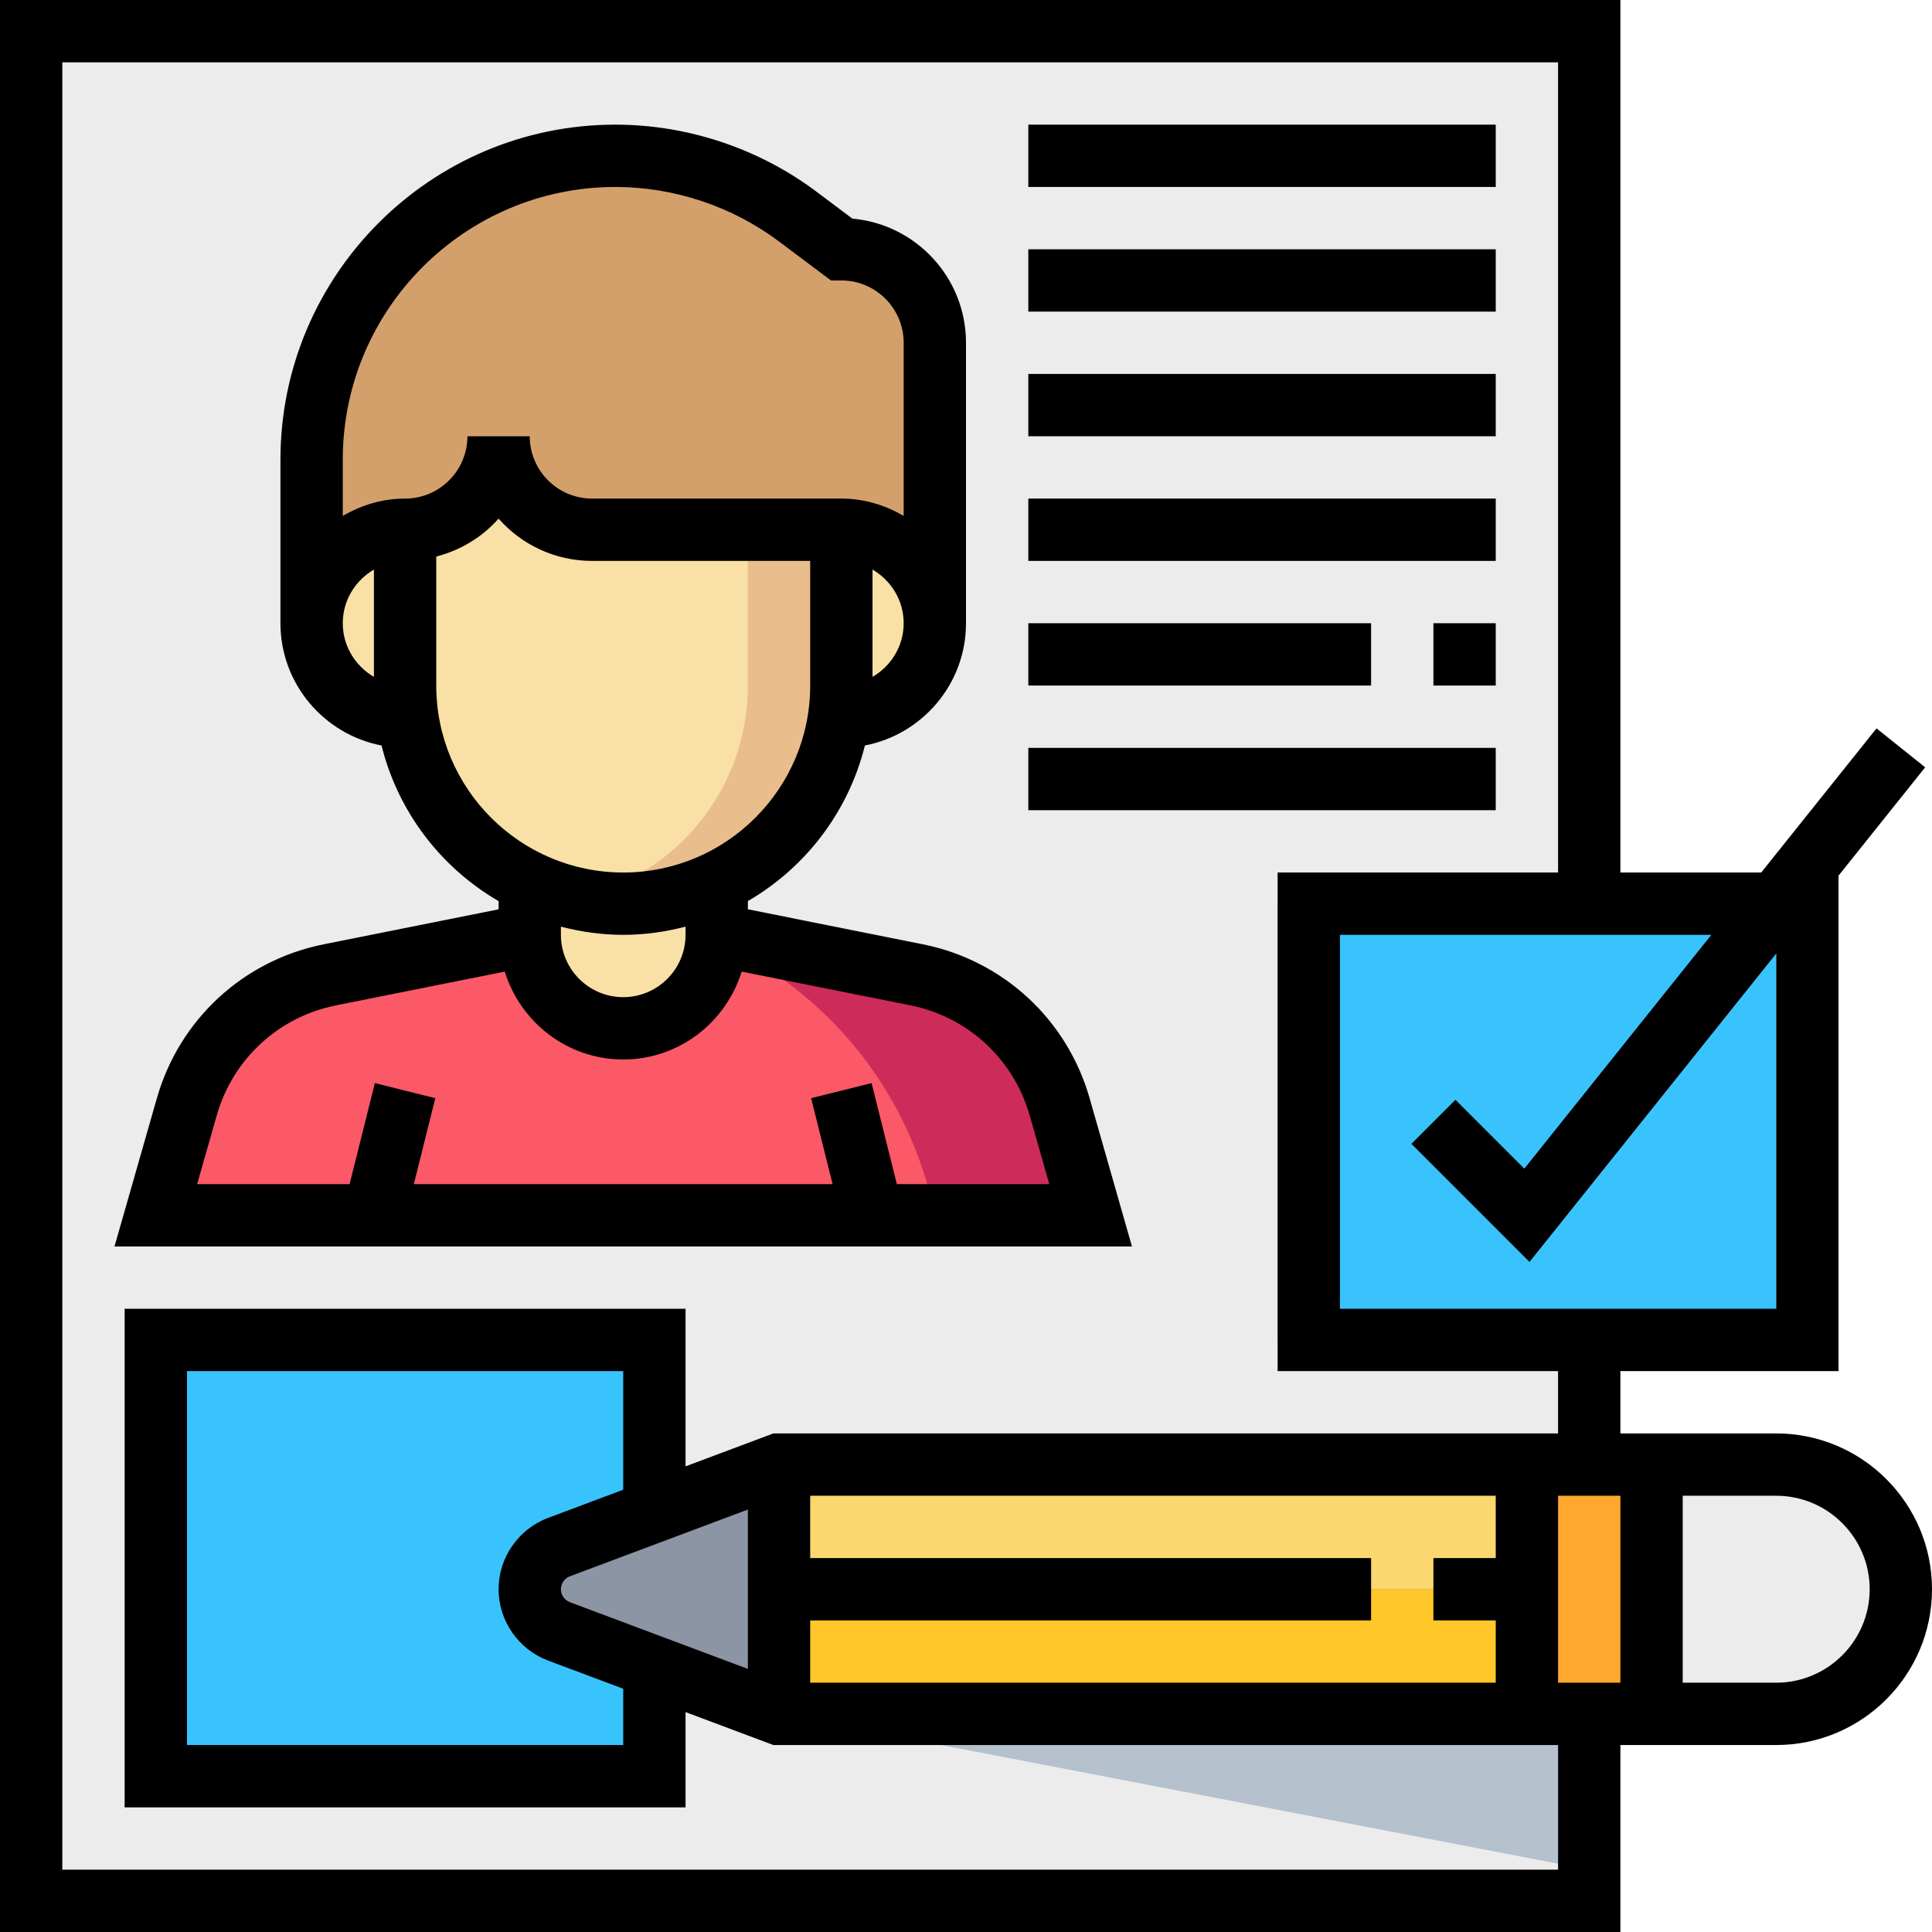
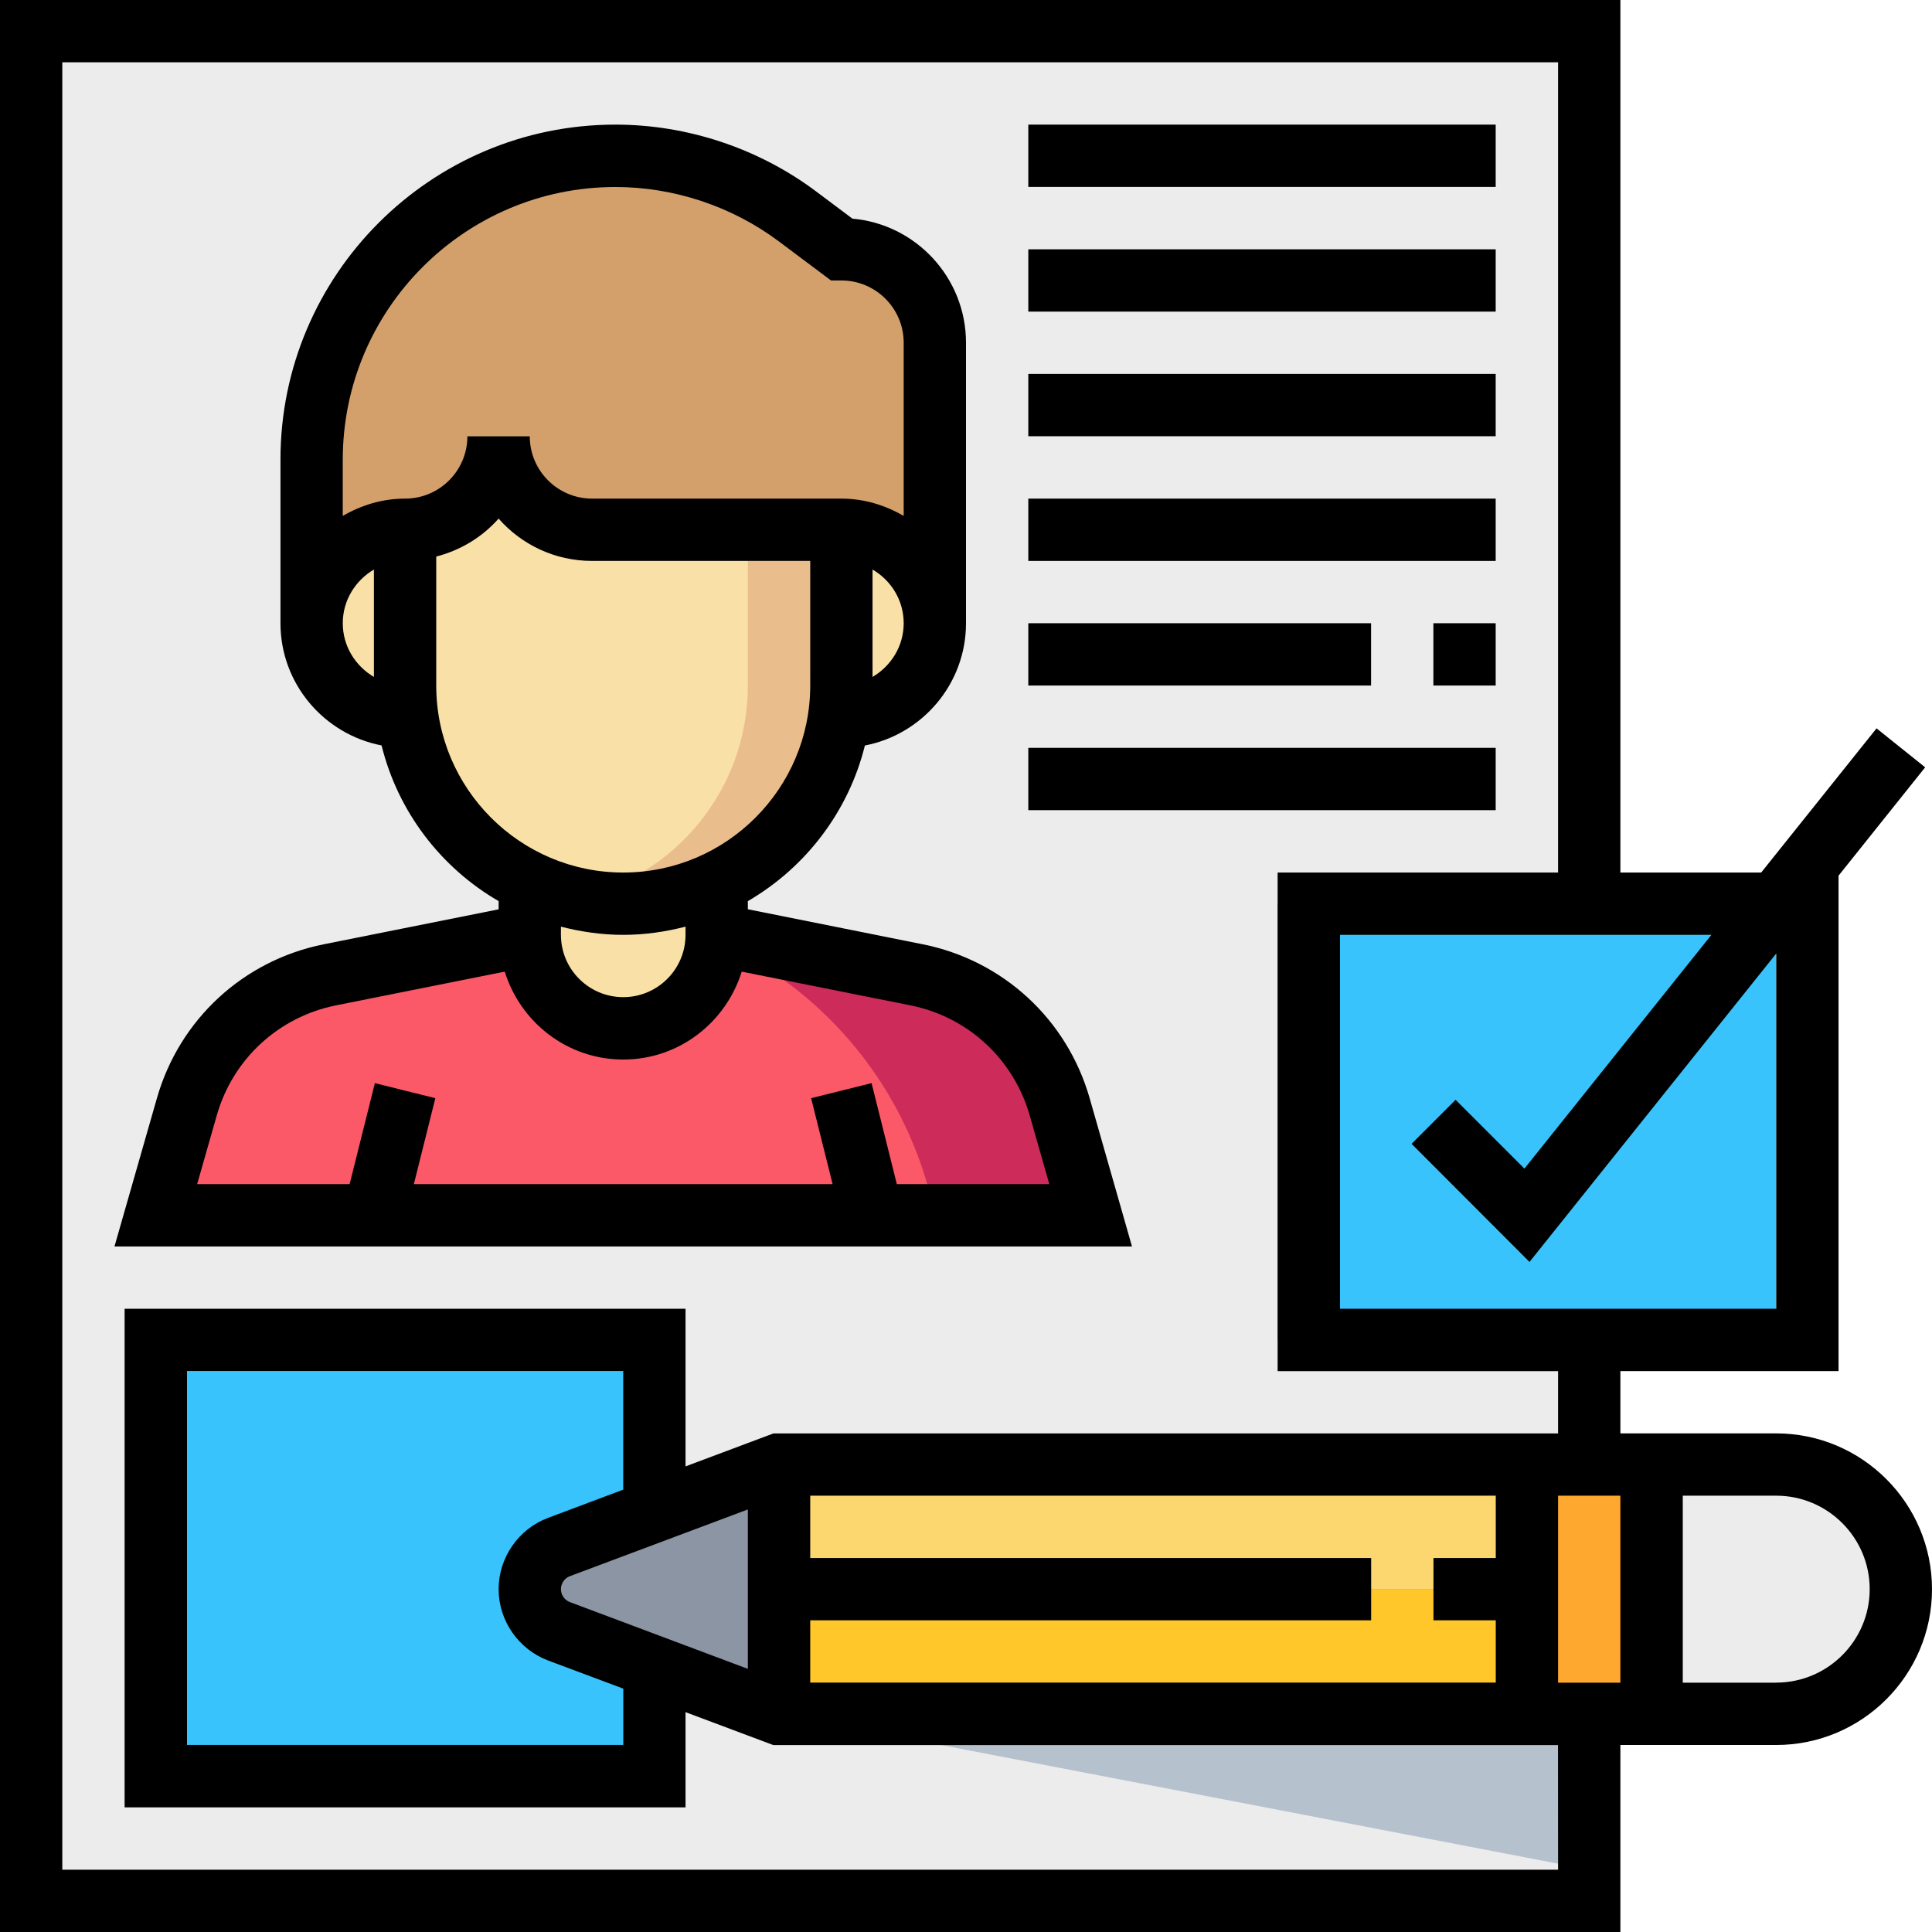
- <svg xmlns="http://www.w3.org/2000/svg" version="1.1" id="Capa_1" x="0px" y="0px" viewBox="0 0 496 496" style="enable-background:new 0 0 496 496;" xml:space="preserve">
-   <polygon style="fill:#ECECEC;" points="8,8 8,488 408,488 408,440 408,232 408,8 " />
-   <polygon style="fill:#39C3FC;" points="168,384 168,344 40,344 40,456 168,456 168,432 " />
-   <path style="fill:#8C95A4;" d="M200,376h224v64H200l-56.512-21.192C138.984,417.12,136,412.816,136,408l0,0  c0-4.816,2.984-9.12,7.488-10.808L200,376z" />
-   <rect x="328" y="232" style="fill:#39C3FC;" width="128" height="112" />
-   <path style="fill:#D3A06C;" d="M80,160v-42c0-43.08,34.92-78,78-78l0,0c16.88,0,33.296,5.472,46.8,15.6L216,64l0,0  c13.256,0,24,10.744,24,24v72H80z" />
-   <path style="fill:#FB5968;" d="M269.36,274.76c-3.288-11.52-12.744-20.24-24.496-22.584L184,240h-48l-60.864,12.176  c-11.752,2.352-21.2,11.064-24.496,22.584L40,312h240L269.36,274.76z" />
-   <path style="fill:#CD2C5A;" d="M244.864,252.176L184,240l14.056,9.376C219.792,263.864,234.88,286.392,240,312l0,0h40l-10.64-37.24  C266.072,263.24,256.616,254.52,244.864,252.176z" />
-   <g>
-     <path style="fill:#F9E0A6;" d="M136,216v28.8c0,10.6,10.744,19.2,24,19.2s24-8.6,24-19.2V216H136z" />
-     <path style="fill:#F9E0A6;" d="M208,136h8c13.256,0,24,10.744,24,24l0,0c0,13.256-10.744,24-24,24h-8V136z" />
-     <path style="fill:#F9E0A6;" d="M112,136h-8c-13.256,0-24,10.744-24,24l0,0c0,13.256,10.744,24,24,24h8V136z" />
-     <path style="fill:#F9E0A6;" d="M104,136v40c0,30.928,25.072,56,56,56l0,0c30.928,0,56-25.072,56-56v-40h-64   c-13.256,0-24-10.744-24-24l0,0l0,0C128,125.256,117.256,136,104,136L104,136z" />
+ <svg xmlns="http://www.w3.org/2000/svg" height="24" width="24" xml:space="preserve" viewBox="0 0 24 24" y="0px" x="0px" id="Capa_1" version="1.1">
+   <defs id="defs89" />
+   <polygon transform="scale(0.0483871)" id="polygon2" points="408,232 408,8 8,8 8,488 408,488 408,440 " style="fill:#ececec" />
+   <polygon transform="scale(0.0483871)" id="polygon4" points="168,456 168,432 168,384 168,344 40,344 40,456 " style="fill:#39c3fc" />
+   <path id="path6" d="M 9.677,18.194 H 20.516 v 3.097 H 9.677 L 6.943,20.265 C 6.725,20.183 6.581,19.975 6.581,19.742 v 0 c 0,-0.233 0.144,-0.441 0.362,-0.523 z" style="fill:#8c95a4;stroke-width:0.048" />
+   <rect id="rect8" height="5.419" width="6.194" style="fill:#39c3fc;stroke-width:0.048" y="11.226" x="15.871" />
+   <path id="path10" d="M 3.871,7.742 V 5.71 c 0,-2.085 1.69,-3.774 3.774,-3.774 v 0 c 0.817,0 1.611,0.265 2.265,0.755 l 0.542,0.406 v 0 c 0.641,0 1.161,0.52 1.161,1.161 v 3.484 z" style="fill:#d3a06c;stroke-width:0.048" />
+   <path id="path12" d="m 13.034,13.295 c -0.159,-0.557 -0.617,-0.979 -1.185,-1.093 L 8.903,11.613 H 6.581 L 3.636,12.202 C 3.067,12.316 2.61,12.737 2.45,13.295 L 1.935,15.097 H 13.548 Z" style="fill:#fb5968;stroke-width:0.048" />
+   <path id="path14" d="m 11.848,12.202 -2.945,-0.589 0.68,0.454 c 1.052,0.701 1.782,1.791 2.03,3.03 v 0 h 1.935 l -0.515,-1.802 c -0.159,-0.557 -0.617,-0.979 -1.185,-1.093 z" style="fill:#cd2c5a;stroke-width:0.048" />
+   <g transform="scale(0.0483871)" id="g24">
+     <path id="path16" d="m 136,216 v 28.8 c 0,10.6 10.744,19.2 24,19.2 13.256,0 24,-8.6 24,-19.2 V 216 Z" style="fill:#f9e0a6" />
+     <path id="path18" d="m 208,136 h 8 c 13.256,0 24,10.744 24,24 v 0 c 0,13.256 -10.744,24 -24,24 h -8 z" style="fill:#f9e0a6" />
+     <path id="path20" d="m 112,136 h -8 c -13.256,0 -24,10.744 -24,24 v 0 c 0,13.256 10.744,24 24,24 h 8 z" style="fill:#f9e0a6" />
+     <path id="path22" d="m 104,136 v 40 c 0,30.928 25.072,56 56,56 v 0 c 30.928,0 56,-25.072 56,-56 v -40 h -64 c -13.256,0 -24,-10.744 -24,-24 v 0 0 c 0,13.256 -10.744,24 -24,24 z" style="fill:#f9e0a6" />
  </g>
-   <path style="fill:#EABD8C;" d="M192,136v40c0,26.808-18.848,49.184-44,54.68c3.872,0.848,7.88,1.32,12,1.32  c30.928,0,56-25.072,56-56v-40H192z" />
-   <rect x="392" y="376" style="fill:#FEA82F;" width="32" height="64" />
-   <rect x="200" y="376" style="fill:#FCD770;" width="192" height="32" />
-   <rect x="200" y="408" style="fill:#FFC729;" width="192" height="32" />
-   <path style="fill:#ECECEC;" d="M456,440h-32v-64h32c17.672,0,32,14.328,32,32l0,0C488,425.672,473.672,440,456,440z" />
-   <polygon style="fill:#B6C1CE;" points="200,440 408,480 408,440 " />
-   <path d="M456,368h-40v-16h56V224.808l22.248-27.816L481.752,187l-29.6,37H416V0H0v496h416v-48h40c22.056,0,40-17.944,40-40  S478.056,368,456,368z M160,382.456l-19.328,7.248C133.096,392.552,128,399.904,128,408s5.096,15.448,12.68,18.304l19.32,7.24V448  H48v-96h112V382.456z M146.312,411.328c-1.384-0.52-2.312-1.856-2.312-3.328s0.928-2.808,2.304-3.32L192,387.544v40.912  L146.312,411.328z M208,416h144v-16H208v-16h176v16h-16v16h16v16H208V416z M400,384h16v48h-16V384z M392.664,323.976L456,244.808  V336H344v-96h95.352l-48.016,60.024l-17.68-17.68l-11.312,11.312L392.664,323.976z M400,480H16V16h384v208h-72v128h72v16H198.552  L176,376.456V336H32v128h144v-24.456L198.552,448H400V480z M456,432h-24v-48h24c13.232,0,24,10.768,24,24S469.232,432,456,432z" />
-   <path d="M279.736,281.944c-5.792-20.256-22.208-35.4-42.864-39.528L192,233.44v-2.104c14.8-8.592,25.824-22.928,30.048-39.952  C236.808,188.544,248,175.576,248,160V88c0-16.688-12.84-30.44-29.168-31.872L209.6,49.2C194.816,38.112,176.488,32,158,32  c-47.424,0-86,38.576-86,86v42c0,15.576,11.192,28.544,25.952,31.392c4.224,17.024,15.248,31.36,30.048,39.952v2.104l-44.864,8.976  c-20.656,4.128-37.08,19.272-42.864,39.528L29.392,320h261.216L279.736,281.944z M144,237.896c5.128,1.328,10.464,2.104,16,2.104  s10.872-0.776,16-2.104V240c0,8.824-7.176,16-16,16s-16-7.176-16-16V237.896z M224,173.776v-27.552c4.76,2.776,8,7.88,8,13.776  S228.76,171,224,173.776z M158,48c15.048,0,29.968,4.976,42,14l13.336,10H216c8.824,0,16,7.176,16,16v44.448  c-4.728-2.752-10.144-4.448-16-4.448h-64c-8.824,0-16-7.176-16-16h-16c0,8.824-7.176,16-16,16c-5.856,0-11.272,1.696-16,4.448V118  C88,79.4,119.4,48,158,48z M88,160c0-5.896,3.24-11,8-13.776v27.552C91.24,171,88,165.896,88,160z M112,176v-33.112  c6.272-1.632,11.84-5.024,16-9.744C133.864,139.8,142.456,144,152,144h56v32c0,26.472-21.528,48-48,48S112,202.472,112,176z   M230.248,304l-6.488-25.936l-15.52,3.872L213.752,304H106.248l5.512-22.064l-15.52-3.872L89.752,304H50.608l5.048-17.664  c4.136-14.472,15.864-25.28,30.616-28.232l43.312-8.664C133.64,262.464,145.664,272,160,272s26.36-9.536,30.416-22.56l43.312,8.664  c14.752,2.952,26.48,13.776,30.616,28.232L269.392,304H230.248z" />
-   <rect x="264" y="32" width="120" height="16" />
-   <rect x="264" y="64" width="120" height="16" />
-   <rect x="264" y="96" width="120" height="16" />
-   <rect x="264" y="128" width="120" height="16" />
-   <rect x="368" y="160" width="16" height="16" />
-   <rect x="264" y="160" width="88" height="16" />
-   <rect x="264" y="192" width="120" height="16" />
-   <g>
+   <path id="path26" d="M 9.29,6.581 V 8.516 c 0,1.297 -0.912,2.38 -2.129,2.646 0.187,0.041 0.381,0.064 0.581,0.064 1.497,0 2.71,-1.213 2.71,-2.71 V 6.581 Z" style="fill:#eabd8c;stroke-width:0.048" />
+   <rect id="rect28" height="3.097" width="1.548" style="fill:#fea82f;stroke-width:0.048" y="18.194" x="18.968" />
+   <rect id="rect30" height="1.548" width="9.29" style="fill:#fcd770;stroke-width:0.048" y="18.194" x="9.677" />
+   <rect id="rect32" height="1.548" width="9.29" style="fill:#ffc729;stroke-width:0.048" y="19.742" x="9.677" />
+   <path id="path34" d="m 22.065,21.29 h -1.548 v -3.097 h 1.548 c 0.855,0 1.548,0.693 1.548,1.548 v 0 c 0,0.855 -0.693,1.548 -1.548,1.548 z" style="fill:#ececec;stroke-width:0.048" />
+   <polygon transform="scale(0.0483871)" id="polygon36" points="408,480 408,440 200,440 " style="fill:#b6c1ce" />
+   <path style="stroke-width:0.048" id="path38" d="M 22.065,17.806 H 20.129 V 17.032 H 22.839 V 10.878 L 23.915,9.532 23.311,9.048 21.878,10.839 H 20.129 V 0 H 0 v 24 h 20.129 v -2.323 h 1.935 C 23.132,21.677 24,20.809 24,19.742 24,18.675 23.132,17.806 22.065,17.806 Z m -14.323,0.699 -0.935,0.351 c -0.367,0.138 -0.613,0.494 -0.613,0.885 0,0.392 0.247,0.747 0.614,0.886 l 0.935,0.35 v 0.699 H 2.323 v -4.645 h 5.419 z m -0.662,1.397 c -0.067,-0.025 -0.112,-0.09 -0.112,-0.161 0,-0.071 0.045,-0.136 0.111,-0.161 l 2.211,-0.829 v 1.98 z m 2.985,0.226 h 6.968 v -0.774 h -6.968 v -0.774 h 8.516 v 0.774 h -0.774 v 0.774 h 0.774 v 0.774 h -8.516 z m 9.29,-1.548 h 0.774 v 2.323 h -0.774 z m -0.355,-2.904 3.065,-3.831 v 4.413 h -5.419 v -4.645 h 4.614 l -2.323,2.904 -0.855,-0.855 -0.547,0.547 z m 0.355,7.55 H 0.774 V 0.774 H 19.355 V 10.839 h -3.484 v 6.194 h 3.484 v 0.774 H 9.607 L 8.516,18.216 V 16.258 H 1.548 v 6.194 H 8.516 v -1.183 l 1.091,0.409 h 9.747 z m 2.71,-2.323 h -1.161 v -2.323 h 1.161 c 0.64,0 1.161,0.521 1.161,1.161 0,0.64 -0.521,1.161 -1.161,1.161 z" />
+   <path style="stroke-width:0.048" id="path40" d="M 13.536,13.642 C 13.255,12.662 12.461,11.93 11.462,11.73 L 9.29,11.295 V 11.194 C 10.006,10.778 10.54,10.084 10.744,9.261 11.458,9.123 12,8.496 12,7.742 V 4.258 C 12,3.451 11.379,2.785 10.589,2.716 L 10.142,2.381 C 9.427,1.844 8.54,1.548 7.645,1.548 c -2.295,0 -4.161,1.867 -4.161,4.161 v 2.032 c 0,0.754 0.542,1.381 1.256,1.519 C 4.944,10.085 5.477,10.778 6.194,11.194 v 0.102 L 4.023,11.73 C 3.023,11.93 2.229,12.663 1.949,13.643 L 1.422,15.484 H 14.062 Z M 6.968,11.511 c 0.248,0.064 0.506,0.102 0.774,0.102 0.268,0 0.526,-0.038 0.774,-0.102 v 0.102 c 0,0.427 -0.347,0.774 -0.774,0.774 -0.427,0 -0.774,-0.347 -0.774,-0.774 z M 10.839,8.409 V 7.075 c 0.23,0.134 0.387,0.381 0.387,0.667 0,0.285 -0.157,0.532 -0.387,0.667 z M 7.645,2.323 c 0.728,0 1.45,0.241 2.032,0.677 L 10.323,3.484 h 0.129 c 0.427,0 0.774,0.347 0.774,0.774 V 6.409 C 10.997,6.276 10.735,6.194 10.452,6.194 H 7.355 c -0.427,0 -0.774,-0.347 -0.774,-0.774 H 5.806 c 0,0.427 -0.347,0.774 -0.774,0.774 -0.283,0 -0.545,0.082 -0.774,0.215 V 5.71 c 0,-1.868 1.519,-3.387 3.387,-3.387 z M 4.258,7.742 c 0,-0.285 0.157,-0.532 0.387,-0.667 V 8.409 C 4.415,8.274 4.258,8.027 4.258,7.742 Z M 5.419,8.516 V 6.914 C 5.723,6.835 5.992,6.671 6.194,6.442 6.477,6.765 6.893,6.968 7.355,6.968 H 10.065 V 8.516 c 0,1.281 -1.042,2.323 -2.323,2.323 -1.281,0 -2.323,-1.042 -2.323,-2.323 z m 5.722,6.194 -0.314,-1.255 -0.751,0.187 0.267,1.068 H 5.141 L 5.408,13.642 4.657,13.455 4.343,14.71 H 2.449 l 0.244,-0.855 c 0.2,-0.7 0.768,-1.223 1.481,-1.366 l 2.096,-0.419 c 0.196,0.63 0.778,1.092 1.472,1.092 0.694,0 1.275,-0.461 1.472,-1.092 l 2.096,0.419 c 0.714,0.143 1.281,0.667 1.481,1.366 l 0.244,0.855 z" />
+   <rect style="stroke-width:0.048" id="rect42" height="0.774" width="5.806" y="1.548" x="12.774" />
+   <rect style="stroke-width:0.048" id="rect44" height="0.774" width="5.806" y="3.097" x="12.774" />
+   <rect style="stroke-width:0.048" id="rect46" height="0.774" width="5.806" y="4.645" x="12.774" />
+   <rect style="stroke-width:0.048" id="rect48" height="0.774" width="5.806" y="6.194" x="12.774" />
+   <rect style="stroke-width:0.048" id="rect50" height="0.774" width="0.774" y="7.742" x="17.806" />
+   <rect style="stroke-width:0.048" id="rect52" height="0.774" width="4.258" y="7.742" x="12.774" />
+   <rect style="stroke-width:0.048" id="rect54" height="0.774" width="5.806" y="9.29" x="12.774" />
+   <g id="g56">
</g>
-   <g>
+   <g id="g58">
</g>
-   <g>
+   <g id="g60">
</g>
-   <g>
+   <g id="g62">
</g>
-   <g>
+   <g id="g64">
</g>
-   <g>
+   <g id="g66">
</g>
-   <g>
+   <g id="g68">
</g>
-   <g>
+   <g id="g70">
</g>
-   <g>
+   <g id="g72">
</g>
-   <g>
+   <g id="g74">
</g>
-   <g>
+   <g id="g76">
</g>
-   <g>
+   <g id="g78">
</g>
-   <g>
+   <g id="g80">
</g>
-   <g>
+   <g id="g82">
</g>
-   <g>
+   <g id="g84">
</g>
</svg>
